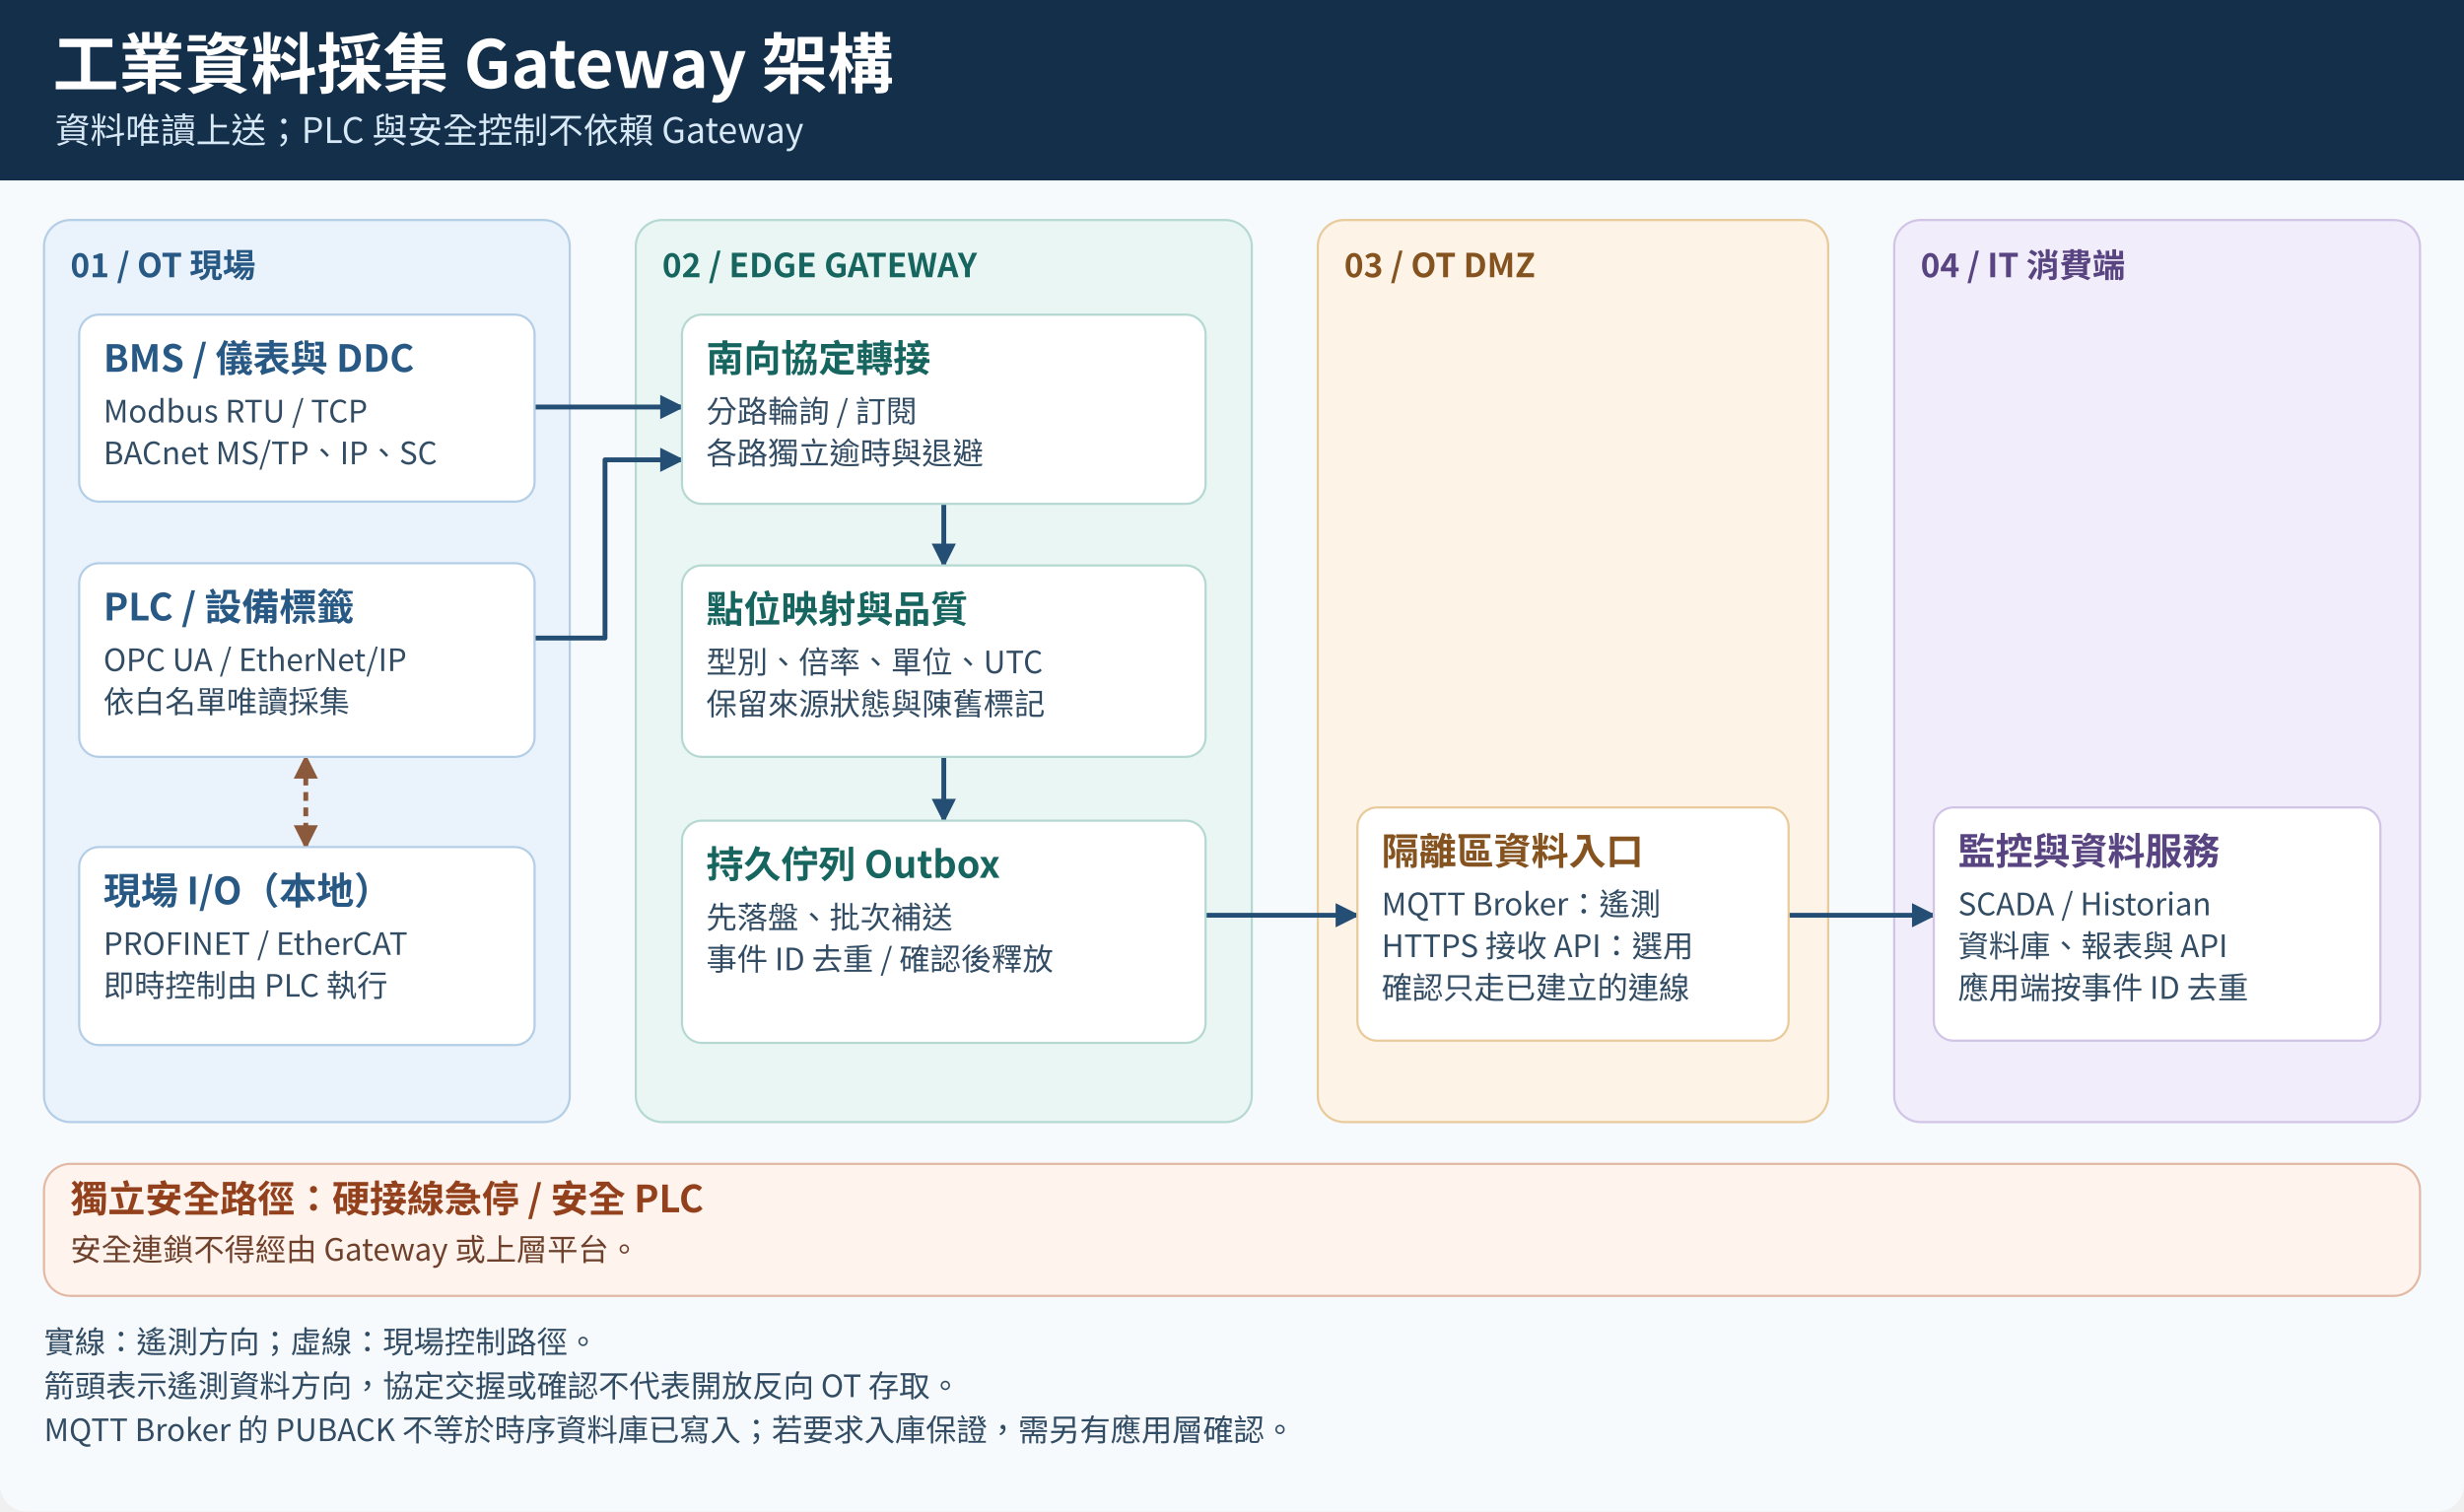
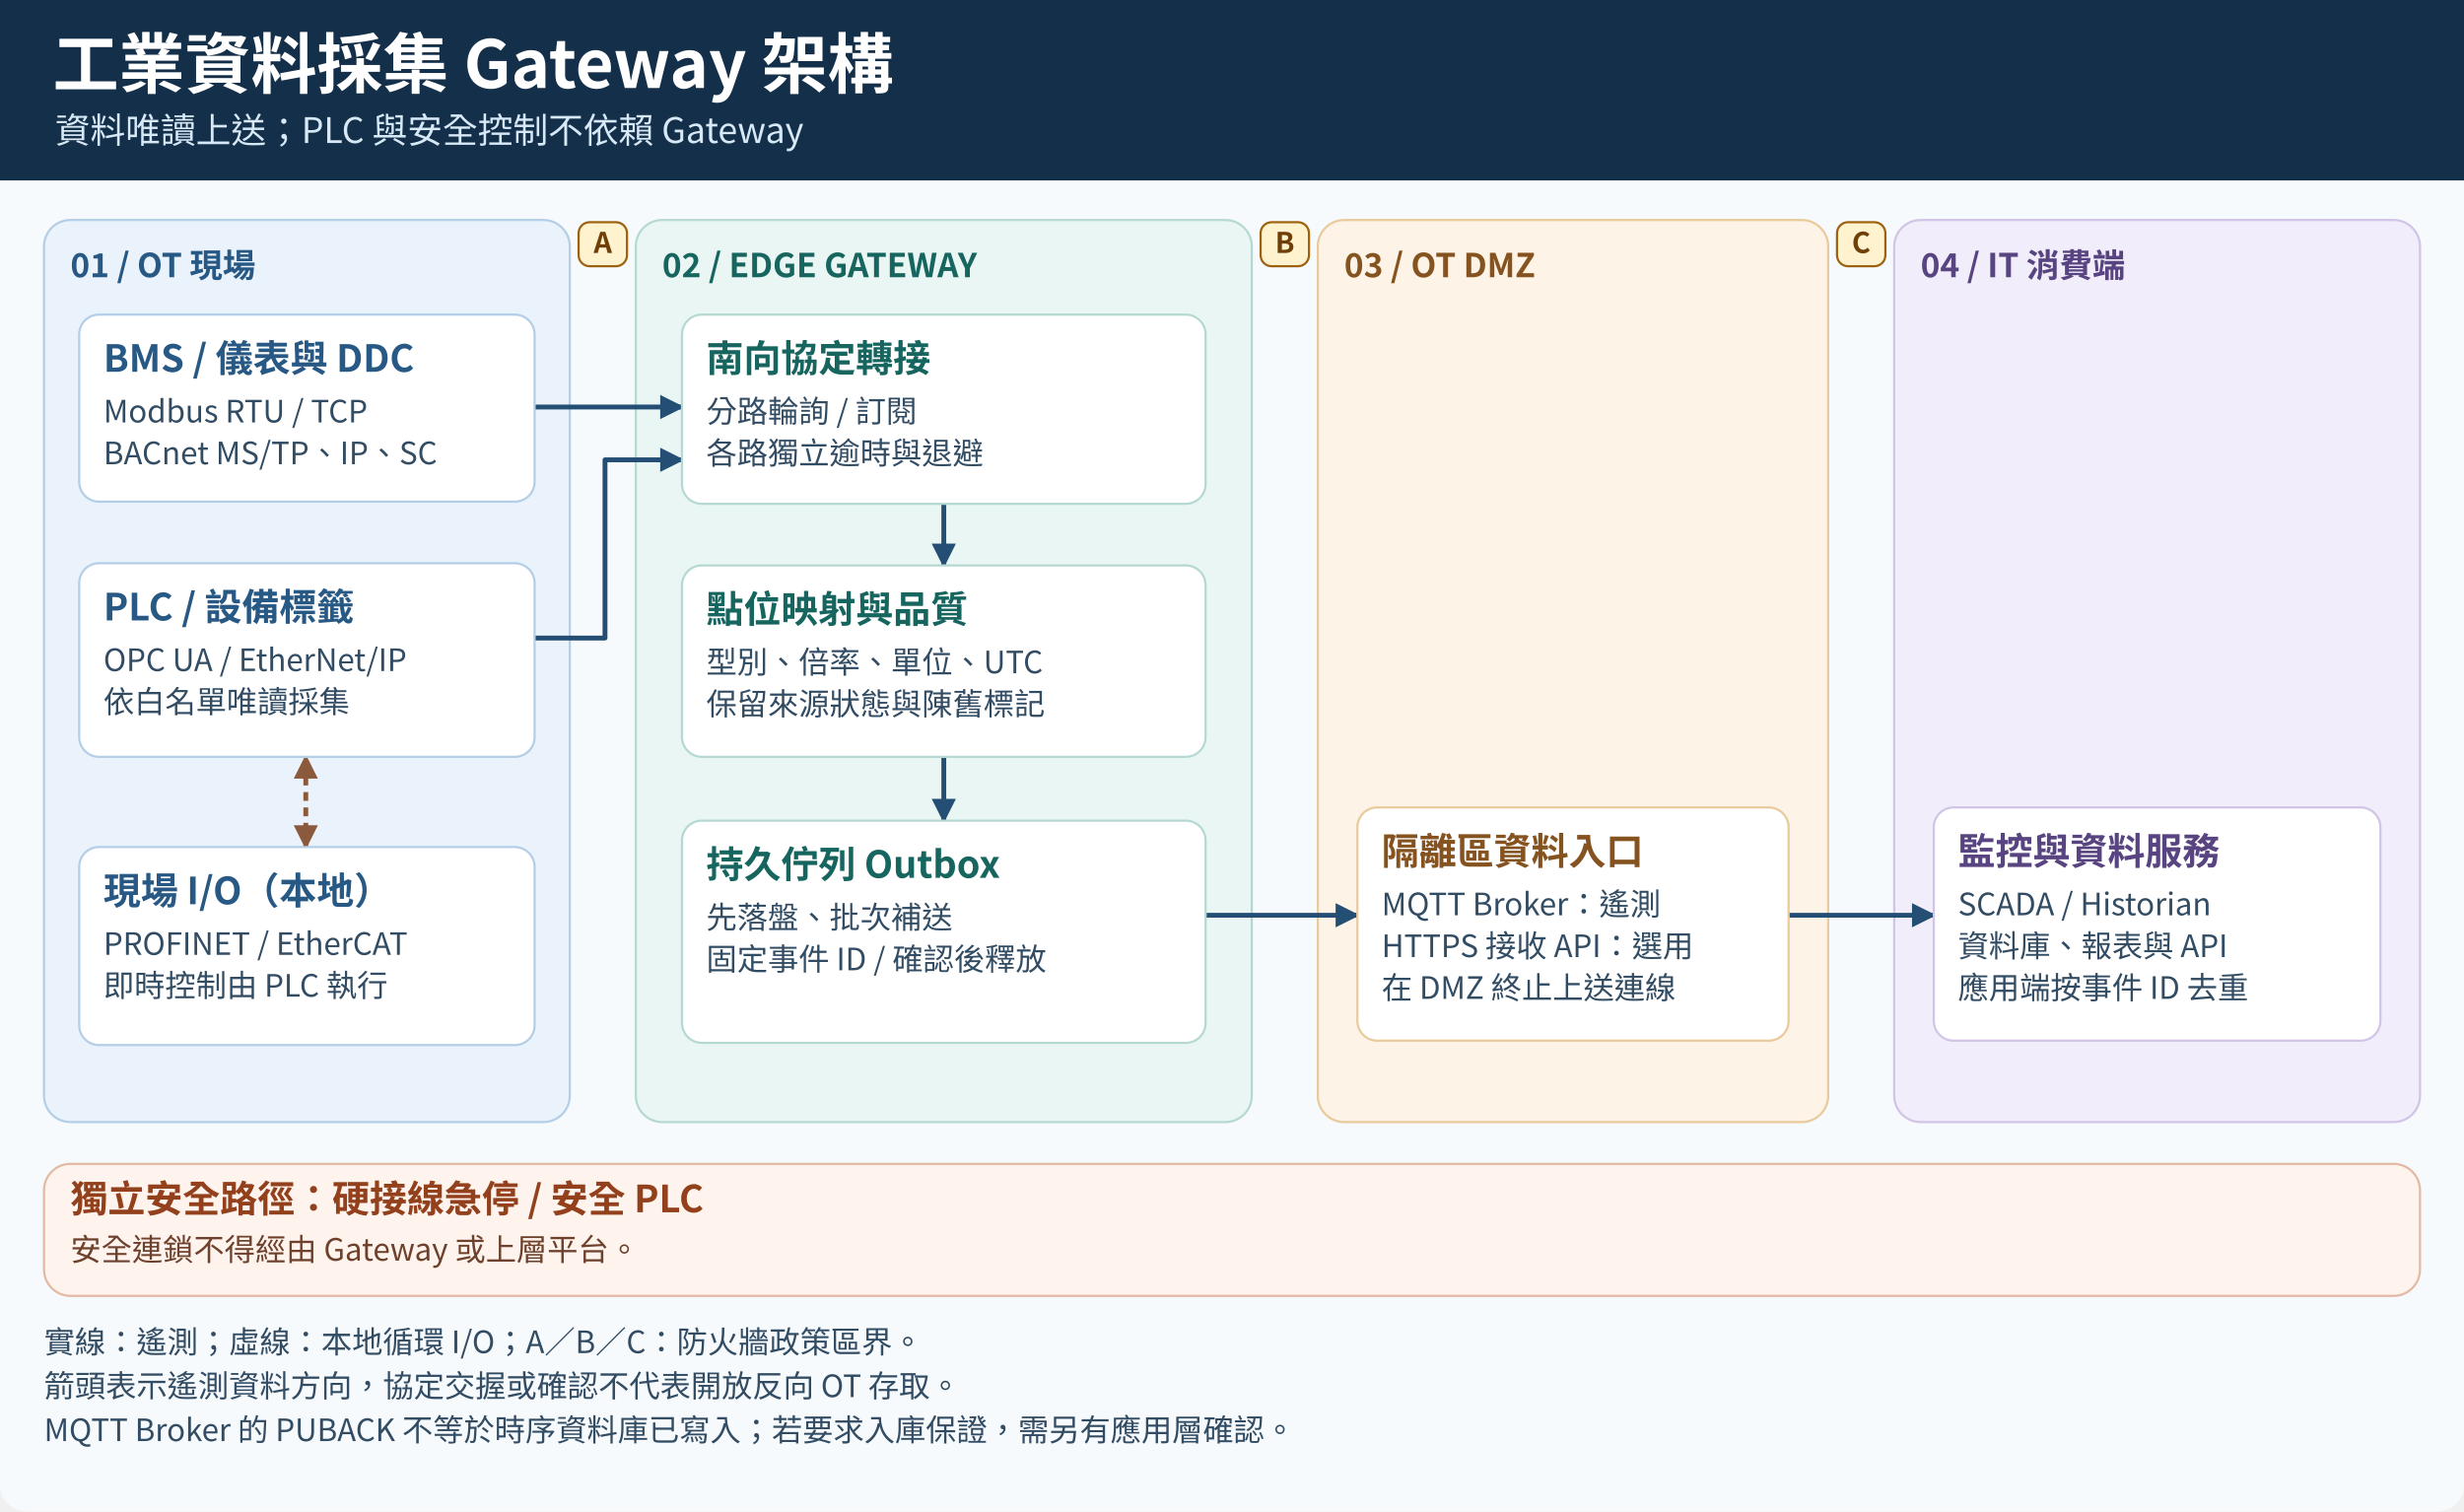
<svg xmlns="http://www.w3.org/2000/svg" width="1120" height="687" viewBox="0 0 1120 687" role="img" aria-labelledby="diagram-title diagram-desc" lang="zh-Hant">
  <style>text{font-family:system-ui,"Noto Sans CJK TC","PingFang TC","Microsoft JhengHei",sans-serif}.main{fill:#152f49}.muted{fill:#324c64}</style>
  <defs>
    <marker id="data" viewBox="0 0 10 10" refX="9" refY="5" markerWidth="5" markerHeight="5" orient="auto-start-reverse">
      <path d="M 0 0 L 10 5 L 0 10 Z" fill="#244e73" />
    </marker>
    <marker id="local" viewBox="0 0 10 10" refX="9" refY="5" markerWidth="5" markerHeight="5" orient="auto-start-reverse">
      <path d="M 0 0 L 10 5 L 0 10 Z" fill="#8b593b" />
    </marker>
  </defs>
  <rect x="0" y="0" width="1120" height="687" rx="12" fill="#f7fafc" stroke="none" />
  <rect x="0" y="0" width="1120" height="82" rx="0" fill="#142f49" stroke="none" />
  <text x="24" y="40" font-size="30" font-weight="750" fill="#fff">工業資料採集 Gateway 架構</text>
  <text x="25" y="65" font-size="16" font-weight="400" fill="#d7e8f6">資料唯讀上送；PLC 與安全控制不依賴 Gateway</text>
  <rect x="20" y="100" width="239" height="410" rx="12" fill="#eaf3fb" stroke="#b3cee6" id="zone-field" />
  <text x="32" y="126" font-size="15" font-weight="750" fill="#285985" data-box="zone-field">01 / OT 現場</text>
  <rect x="289" y="100" width="280" height="410" rx="12" fill="#eaf6f4" stroke="#b5d9d2" id="zone-gateway" />
  <text x="301" y="126" font-size="15" font-weight="750" fill="#17655f" data-box="zone-gateway">02 / EDGE GATEWAY</text>
  <rect x="599" y="100" width="232" height="410" rx="12" fill="#fdf3e6" stroke="#e8ca9b" id="zone-dmz" />
  <text x="611" y="126" font-size="15" font-weight="750" fill="#855320" data-box="zone-dmz">03 / OT DMZ</text>
  <rect x="861" y="100" width="239" height="410" rx="12" fill="#f1edfa" stroke="#d1c4e6" id="zone-apps" />
  <text x="873" y="126" font-size="15" font-weight="750" fill="#584480" data-box="zone-apps">04 / IT 消費端</text>
  <polyline points="243,185 310,185" fill="none" stroke="#244e73" stroke-width="2.2" stroke-linejoin="round" marker-end="url(#data)" aria-hidden="true" />
  <polyline points="243,290 275,290 275,209 310,209" fill="none" stroke="#244e73" stroke-width="2.2" stroke-linejoin="round" marker-end="url(#data)" aria-hidden="true" />
  <polyline points="139,385 139,344" fill="none" stroke="#8b593b" stroke-width="2.2" stroke-linejoin="round" marker-end="url(#local)" aria-hidden="true" stroke-dasharray="4 3" marker-start="url(#local)" />
  <polyline points="429,229 429,257" fill="none" stroke="#244e73" stroke-width="2.2" stroke-linejoin="round" marker-end="url(#data)" aria-hidden="true" />
  <polyline points="429,344 429,373" fill="none" stroke="#244e73" stroke-width="2.2" stroke-linejoin="round" marker-end="url(#data)" aria-hidden="true" />
  <polyline points="548,416 617,416" fill="none" stroke="#244e73" stroke-width="2.2" stroke-linejoin="round" marker-end="url(#data)" aria-hidden="true" />
  <polyline points="813,416 879,416" fill="none" stroke="#244e73" stroke-width="2.2" stroke-linejoin="round" marker-end="url(#data)" aria-hidden="true" />
  <rect x="36" y="143" width="207" height="85" rx="9" fill="#fff" stroke="#b3cee6" id="card-bms" />
  <text x="47" y="169" font-size="17" font-weight="750" fill="#285985" data-box="card-bms">BMS / 儀表與 DDC</text>
  <text x="47" y="192" font-size="14" font-weight="400" fill="#324c64" data-box="card-bms">Modbus RTU / TCP</text>
  <text x="47" y="211" font-size="14" font-weight="400" fill="#324c64" data-box="card-bms">BACnet MS/TP、IP、SC</text>
  <rect x="36" y="256" width="207" height="88" rx="9" fill="#fff" stroke="#b3cee6" id="card-plc" />
  <text x="47" y="282" font-size="17" font-weight="750" fill="#285985" data-box="card-plc">PLC / 設備標籤</text>
  <text x="47" y="305" font-size="14" font-weight="400" fill="#324c64" data-box="card-plc">OPC UA / EtherNet/IP</text>
  <text x="47" y="324" font-size="14" font-weight="400" fill="#324c64" data-box="card-plc">依白名單唯讀採集</text>
  <rect x="36" y="385" width="207" height="90" rx="9" fill="#fff" stroke="#b3cee6" id="card-local" />
  <text x="47" y="411" font-size="17" font-weight="750" fill="#285985" data-box="card-local">現場 I/O（本地）</text>
  <text x="47" y="434" font-size="14" font-weight="400" fill="#324c64" data-box="card-local">PROFINET / EtherCAT</text>
  <text x="47" y="453" font-size="14" font-weight="400" fill="#324c64" data-box="card-local">即時控制由 PLC 執行</text>
  <rect x="310" y="143" width="238" height="86" rx="9" fill="#fff" stroke="#b5d9d2" id="card-adapter" />
  <text x="321" y="169" font-size="17" font-weight="750" fill="#17655f" data-box="card-adapter">南向協定轉接</text>
  <text x="321" y="192" font-size="14" font-weight="400" fill="#324c64" data-box="card-adapter">分路輪詢 / 訂閱</text>
  <text x="321" y="211" font-size="14" font-weight="400" fill="#324c64" data-box="card-adapter">各路獨立逾時與退避</text>
  <rect x="310" y="257" width="238" height="87" rx="9" fill="#fff" stroke="#b5d9d2" id="card-map" />
  <text x="321" y="283" font-size="17" font-weight="750" fill="#17655f" data-box="card-map">點位映射與品質</text>
  <text x="321" y="306" font-size="14" font-weight="400" fill="#324c64" data-box="card-map">型別、倍率、單位、UTC</text>
  <text x="321" y="325" font-size="14" font-weight="400" fill="#324c64" data-box="card-map">保留來源狀態與陳舊標記</text>
  <rect x="310" y="373" width="238" height="101" rx="9" fill="#fff" stroke="#b5d9d2" id="card-outbox" />
  <text x="321" y="399" font-size="17" font-weight="750" fill="#17655f" data-box="card-outbox">持久佇列 Outbox</text>
  <text x="321" y="422" font-size="14" font-weight="400" fill="#324c64" data-box="card-outbox">先落盤、批次補送</text>
-   <text x="321" y="441" font-size="14" font-weight="400" fill="#324c64" data-box="card-outbox">事件 ID 去重 / 確認後釋放</text>
+   <text x="321" y="441" font-size="14" font-weight="400" fill="#324c64" data-box="card-outbox">固定事件 ID / 確認後釋放</text>
  <rect x="617" y="367" width="196" height="106" rx="9" fill="#fff" stroke="#e8ca9b" id="card-dmz" />
  <text x="628" y="393" font-size="17" font-weight="750" fill="#855320" data-box="card-dmz">隔離區資料入口</text>
  <text x="628" y="416" font-size="14" font-weight="400" fill="#324c64" data-box="card-dmz">MQTT Broker：遙測</text>
  <text x="628" y="435" font-size="14" font-weight="400" fill="#324c64" data-box="card-dmz">HTTPS 接收 API：選用</text>
-   <text x="628" y="454" font-size="14" font-weight="400" fill="#324c64" data-box="card-dmz">確認只走已建立的連線</text>
+   <text x="628" y="454" font-size="14" font-weight="400" fill="#324c64" data-box="card-dmz">在 DMZ 終止上送連線</text>
  <rect x="879" y="367" width="203" height="106" rx="9" fill="#fff" stroke="#d1c4e6" id="card-apps" />
  <text x="890" y="393" font-size="17" font-weight="750" fill="#584480" data-box="card-apps">監控與資料服務</text>
  <text x="890" y="416" font-size="14" font-weight="400" fill="#324c64" data-box="card-apps">SCADA / Historian</text>
  <text x="890" y="435" font-size="14" font-weight="400" fill="#324c64" data-box="card-apps">資料庫、報表與 API</text>
  <text x="890" y="454" font-size="14" font-weight="400" fill="#324c64" data-box="card-apps">應用端按事件 ID 去重</text>
  <rect x="20" y="529" width="1080" height="60" rx="12" fill="#fff4ed" stroke="#e2b9a5" id="safety" />
  <text x="32" y="551" font-size="17" font-weight="750" fill="#93401d" data-box="safety">獨立安全路徑：硬接線急停 / 安全 PLC</text>
  <text x="32" y="573" font-size="14" font-weight="400" fill="#6e412d" data-box="safety">安全連鎖不得經由 Gateway 或上層平台。</text>
-   <text x="20" y="615" font-size="14" font-weight="400" fill="#324c64">實線：遙測方向；虛線：現場控制路徑。</text>
+   <text x="20" y="615" font-size="14" font-weight="400" fill="#324c64">實線：遙測；虛線：本地循環 I/O；A／B／C：防火牆政策區界。</text>
  <text x="20" y="635" font-size="14" font-weight="400" fill="#324c64">箭頭表示遙測資料方向，協定交握或確認不代表開放反向 OT 存取。</text>
  <text x="20" y="655" font-size="14" font-weight="400" fill="#324c64">MQTT Broker 的 PUBACK 不等於時序資料庫已寫入；若要求入庫保證，需另有應用層確認。</text>
+   <rect id="boundary-A" x="263" y="101" width="22" height="20" rx="5" fill="#fff2ce" stroke="#9c620f" />
+   <text font-size="13" font-weight="750" text-anchor="middle" data-box="boundary-A" x="274" y="115" fill="#6e3f07">A</text>
+   <rect id="boundary-B" x="573" y="101" width="22" height="20" rx="5" fill="#fff2ce" stroke="#9c620f" />
+   <text font-size="13" font-weight="750" text-anchor="middle" data-box="boundary-B" x="584" y="115" fill="#6e3f07">B</text>
+   <rect id="boundary-C" x="835" y="101" width="22" height="20" rx="5" fill="#fff2ce" stroke="#9c620f" />
+   <text font-size="13" font-weight="750" text-anchor="middle" data-box="boundary-C" x="846" y="115" fill="#6e3f07">C</text>
</svg>
